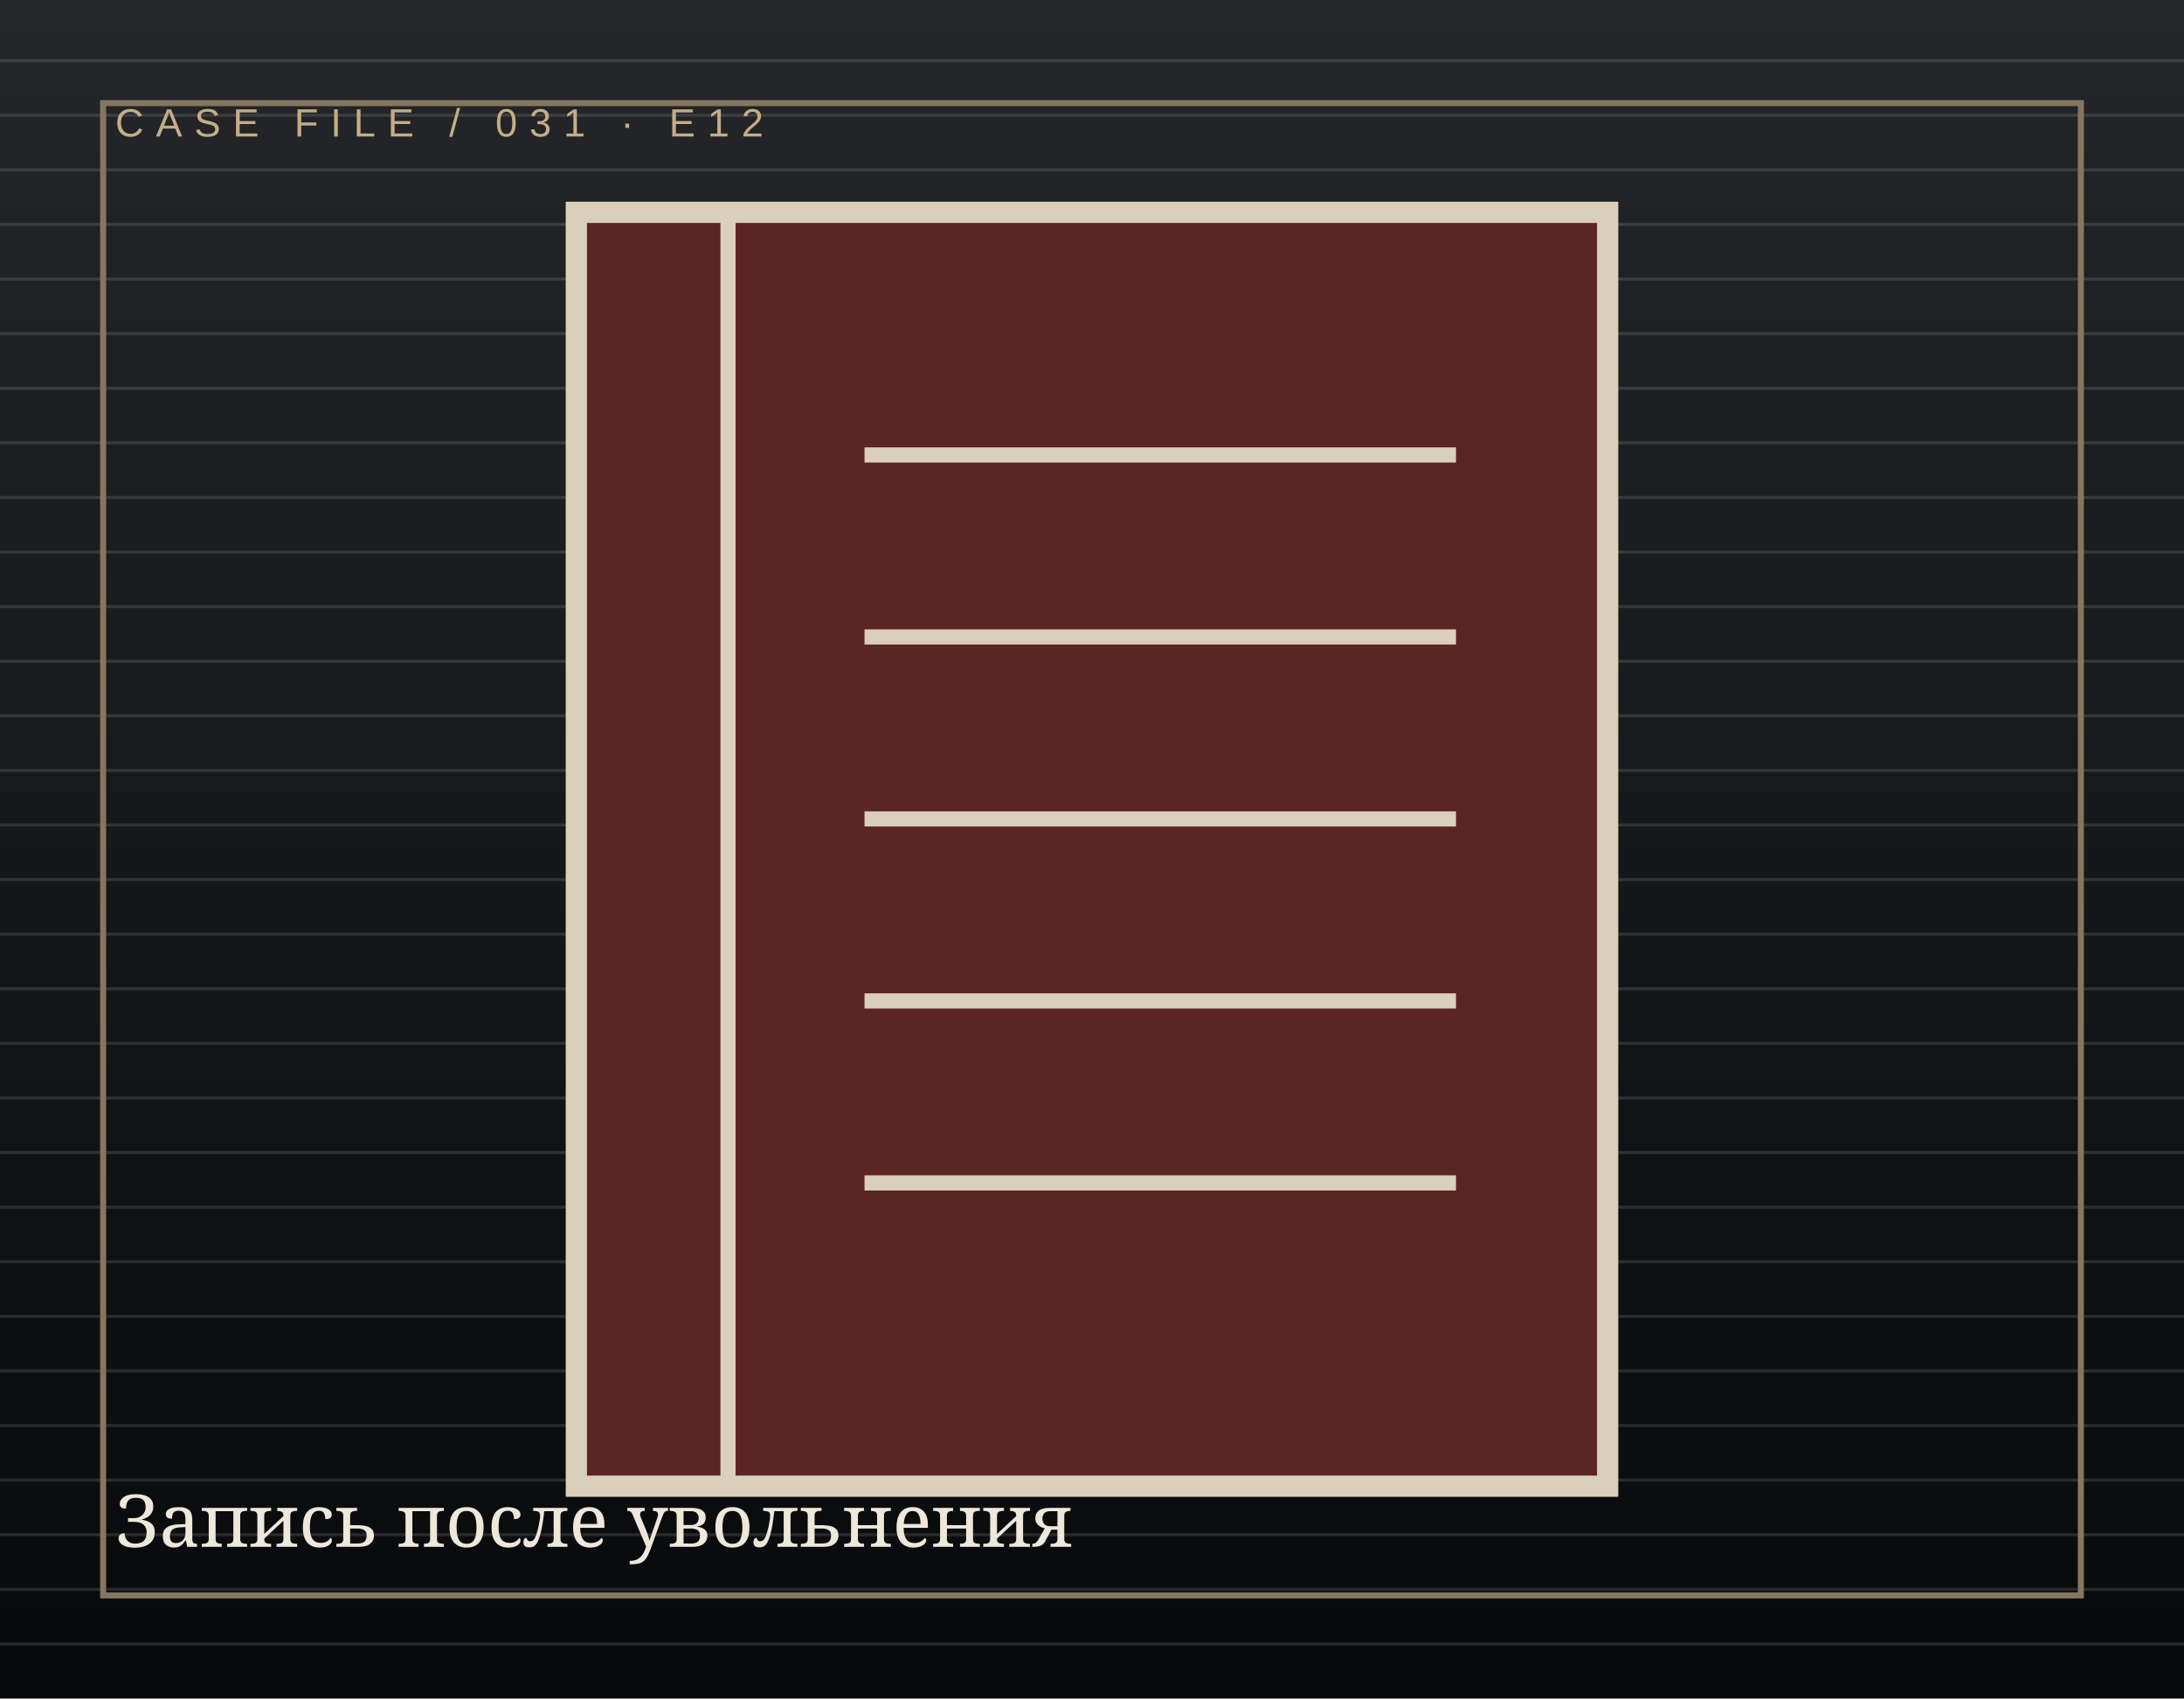
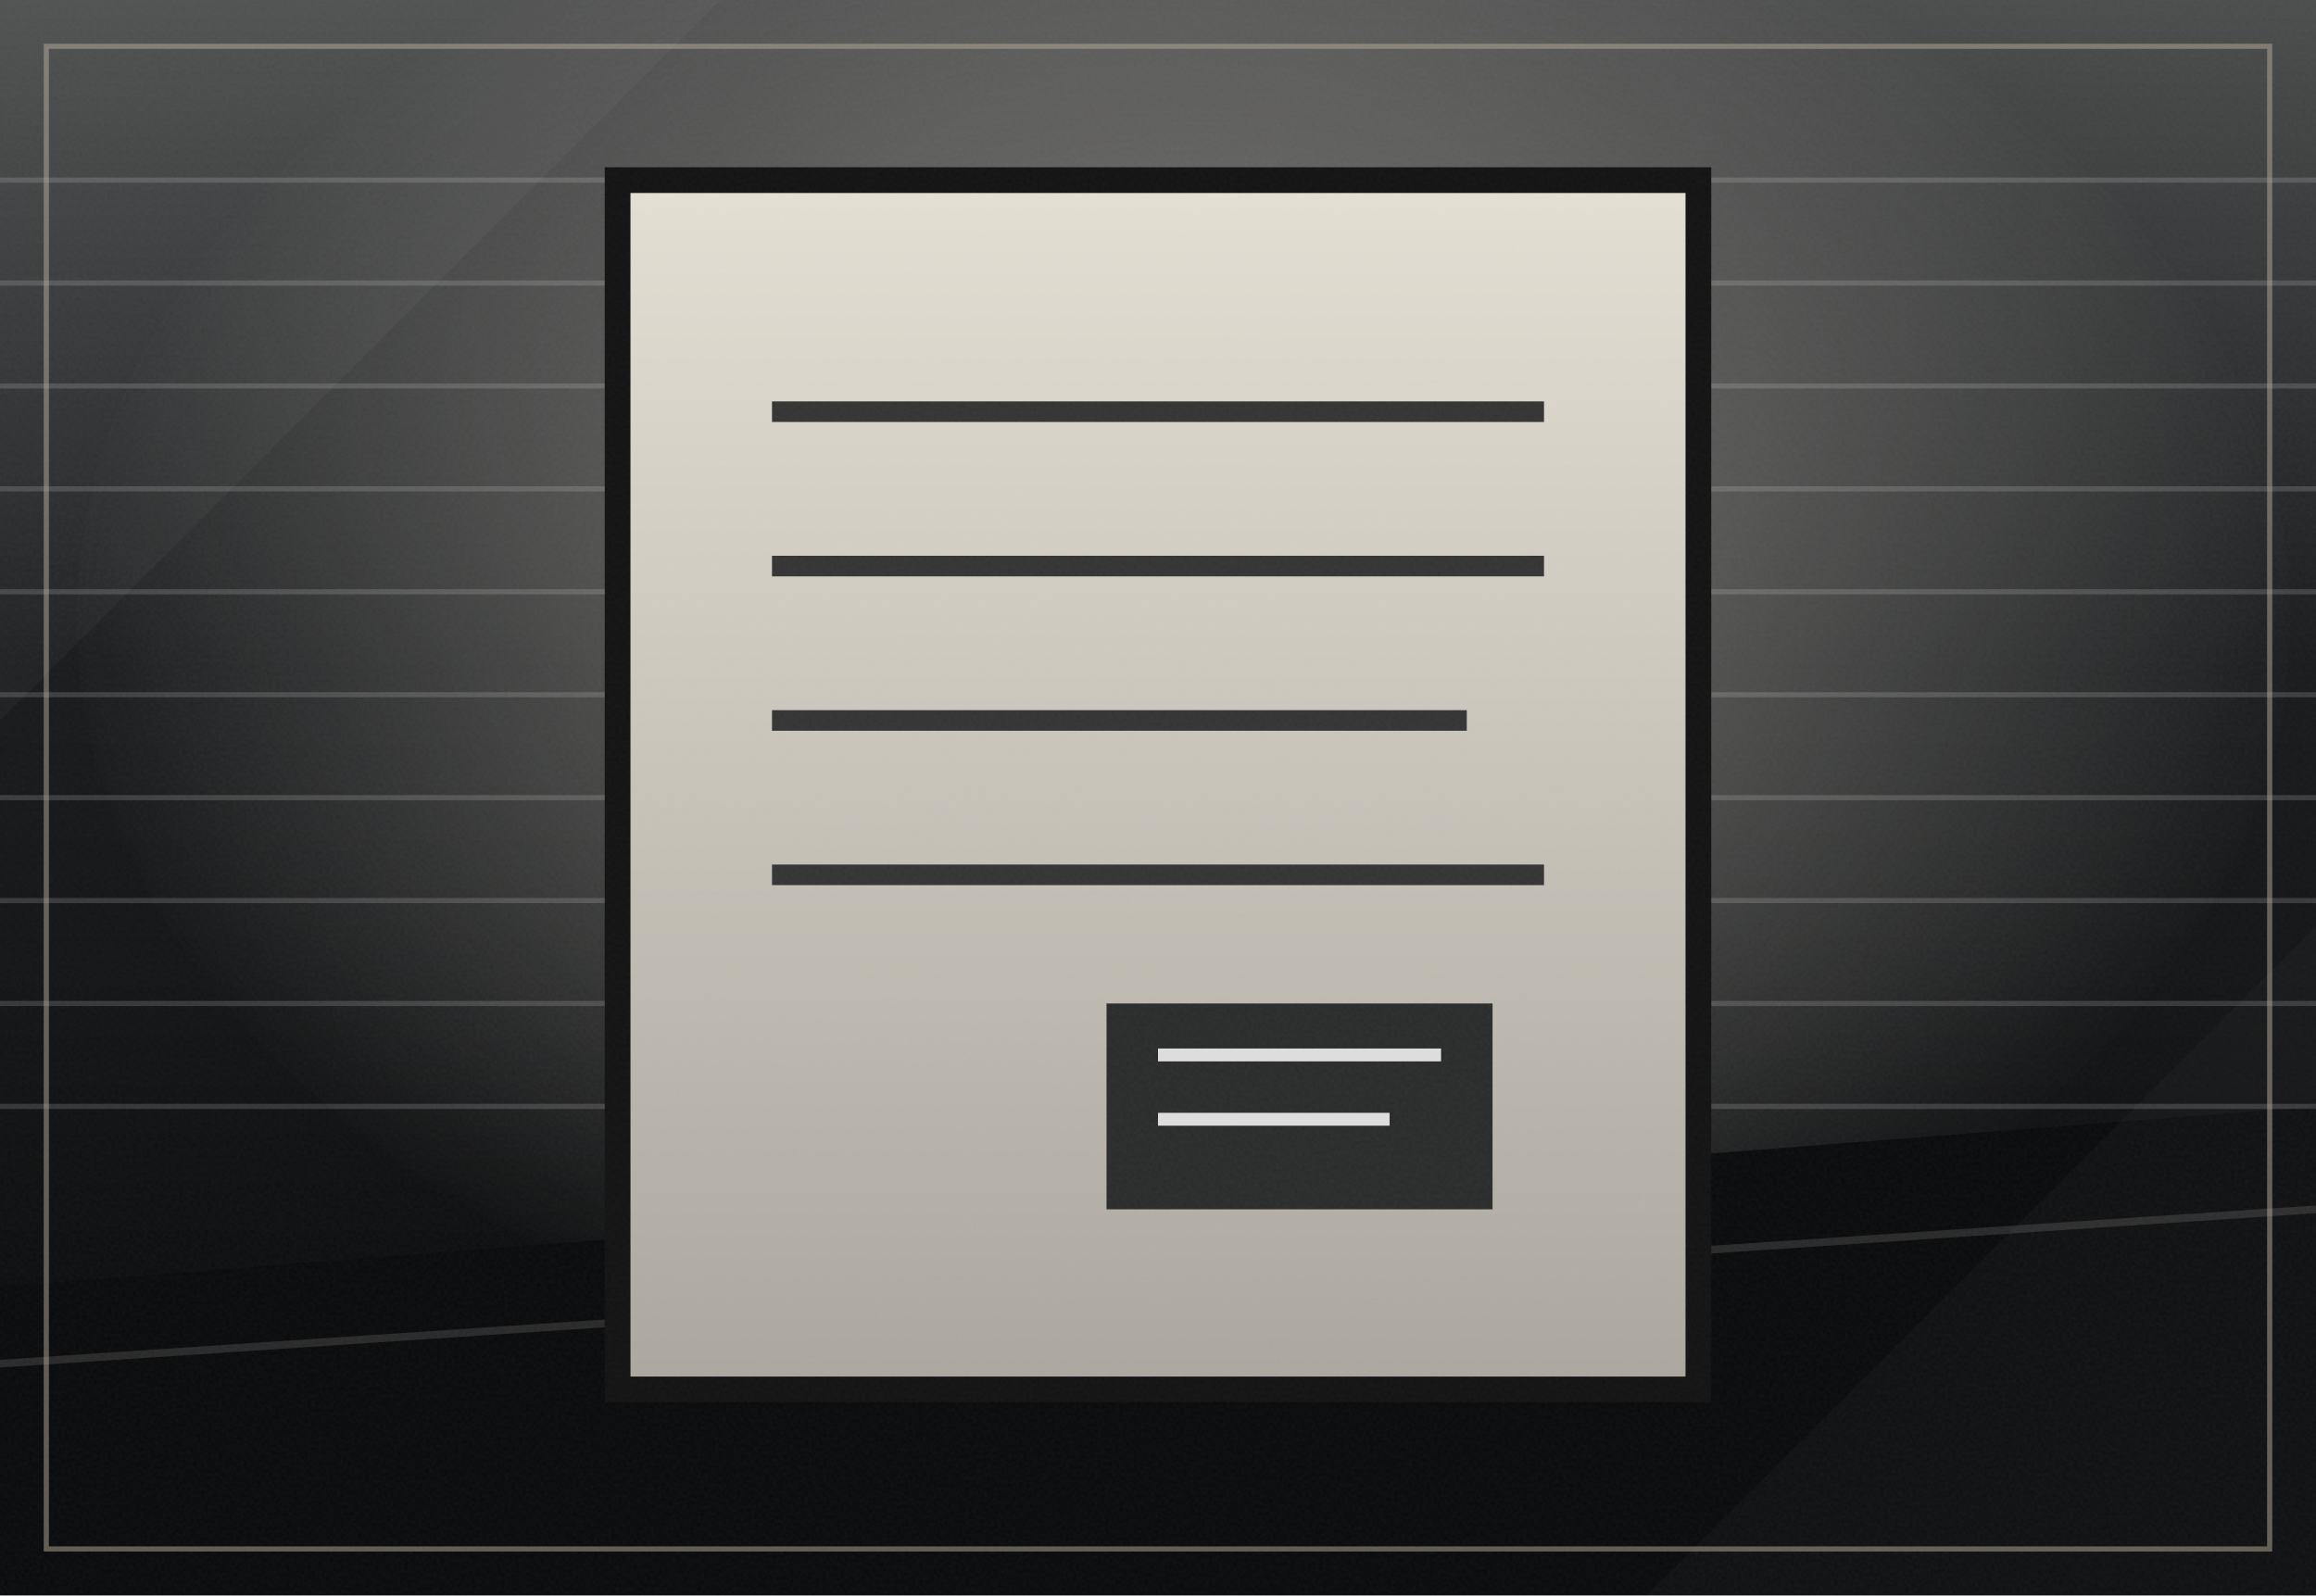
- <svg xmlns="http://www.w3.org/2000/svg" viewBox="0 0 720 560">
+ <svg xmlns="http://www.w3.org/2000/svg" viewBox="0 0 900 620">
  <defs>
    <linearGradient id="bg" x2="0" y2="1">
-       <stop stop-color="#242629" />
-       <stop offset="1" stop-color="#08090b" />
+       <stop stop-color="#4a4b4b" />
+       <stop offset=".42" stop-color="#17191b" />
+       <stop offset="1" stop-color="#050607" />
    </linearGradient>
+     <radialGradient id="light">
+       <stop stop-color="#d9d5ca" stop-opacity=".55" />
+       <stop offset="1" stop-color="#d9d5ca" stop-opacity="0" />
+     </radialGradient>
+     <linearGradient id="paper" x2="0" y2="1">
+       <stop stop-color="#e4dfd3" />
+       <stop offset="1" stop-color="#aaa69e" />
+     </linearGradient>
+     <filter id="grain">
+       <feTurbulence type="fractalNoise" baseFrequency=".72" numOctaves="3" seed="156" />
+       <feColorMatrix values="0 0 0 0 .7 0 0 0 0 .7 0 0 0 0 .7 0 0 0 .13 0" />
+     </filter>
+     <filter id="shadow">
+       <feGaussianBlur stdDeviation="14" />
+     </filter>
  </defs>
-   <rect width="720" height="560" fill="url(#bg)" />
-   <g opacity=".13" stroke="#eee" stroke-width="1">
-     <path d="M0 20H720" />
-     <path d="M0 38H720" />
-     <path d="M0 56H720" />
-     <path d="M0 74H720" />
-     <path d="M0 92H720" />
-     <path d="M0 110H720" />
-     <path d="M0 128H720" />
-     <path d="M0 146H720" />
-     <path d="M0 164H720" />
-     <path d="M0 182H720" />
-     <path d="M0 200H720" />
-     <path d="M0 218H720" />
-     <path d="M0 236H720" />
-     <path d="M0 254H720" />
-     <path d="M0 272H720" />
-     <path d="M0 290H720" />
-     <path d="M0 308H720" />
-     <path d="M0 326H720" />
-     <path d="M0 344H720" />
-     <path d="M0 362H720" />
-     <path d="M0 380H720" />
-     <path d="M0 398H720" />
-     <path d="M0 416H720" />
-     <path d="M0 434H720" />
-     <path d="M0 452H720" />
-     <path d="M0 470H720" />
-     <path d="M0 488H720" />
-     <path d="M0 506H720" />
-     <path d="M0 524H720" />
-     <path d="M0 542H720" />
+   <rect width="900" height="620" fill="url(#bg)" />
+   <ellipse cx="460" cy="240" rx="430" ry="300" fill="url(#light)" />
+   <path d="M0 500L900 430V620H0Z" fill="#08090a" />
+   <path d="M0 530L900 470" stroke="#a9a69e" opacity=".2" stroke-width="3" />
+   <g opacity=".18" stroke="#ddd" stroke-width="2">
+     <path d="M0 70H900M0 110H900M0 150H900M0 190H900M0 230H900M0 270H900M0 310H900M0 350H900M0 390H900M0 430H900" />
  </g>
-   <rect x="190" y="70" width="340" height="420" fill="#5b2524" stroke="#d9cfbb" stroke-width="7" />
-   <path d="M240 70V490M285 150H480M285 210H480M285 270H480M285 330H480M285 390H480" stroke="#d9cfbb" stroke-width="5" />
-   <path d="M34 34H686V526H34Z" fill="none" stroke="#85765f" stroke-width="2" />
-   <text x="38" y="45" font-family="Arial,sans-serif" font-size="13" letter-spacing="4" fill="#c4ad85">CASE FILE / 031 · E12</text>
-   <text x="38" y="510" font-family="Georgia,serif" font-size="24" fill="#eee7da">Запись после увольнения</text>
+   <rect x="240" y="70" width="420" height="470" fill="url(#paper)" stroke="#111" stroke-width="10" />
+   <path d="M300 160H600M300 220H600M300 280H570M300 340H600" stroke="#333" stroke-width="8" />
+   <rect x="430" y="390" width="150" height="80" fill="#292b2b" />
+   <path d="M450 410H560M450 435H540" stroke="#ddd" stroke-width="5" />
+   <rect width="900" height="620" filter="url(#grain)" opacity=".38" />
+   <rect x="18" y="18" width="864" height="584" fill="none" stroke="#b8ad99" stroke-opacity=".5" stroke-width="2" />
+   <path d="M0 0L280 0 0 280Z" fill="#fff" opacity=".035" />
+   <path d="M900 620L640 620 900 360Z" fill="#fff" opacity=".025" />
</svg>
